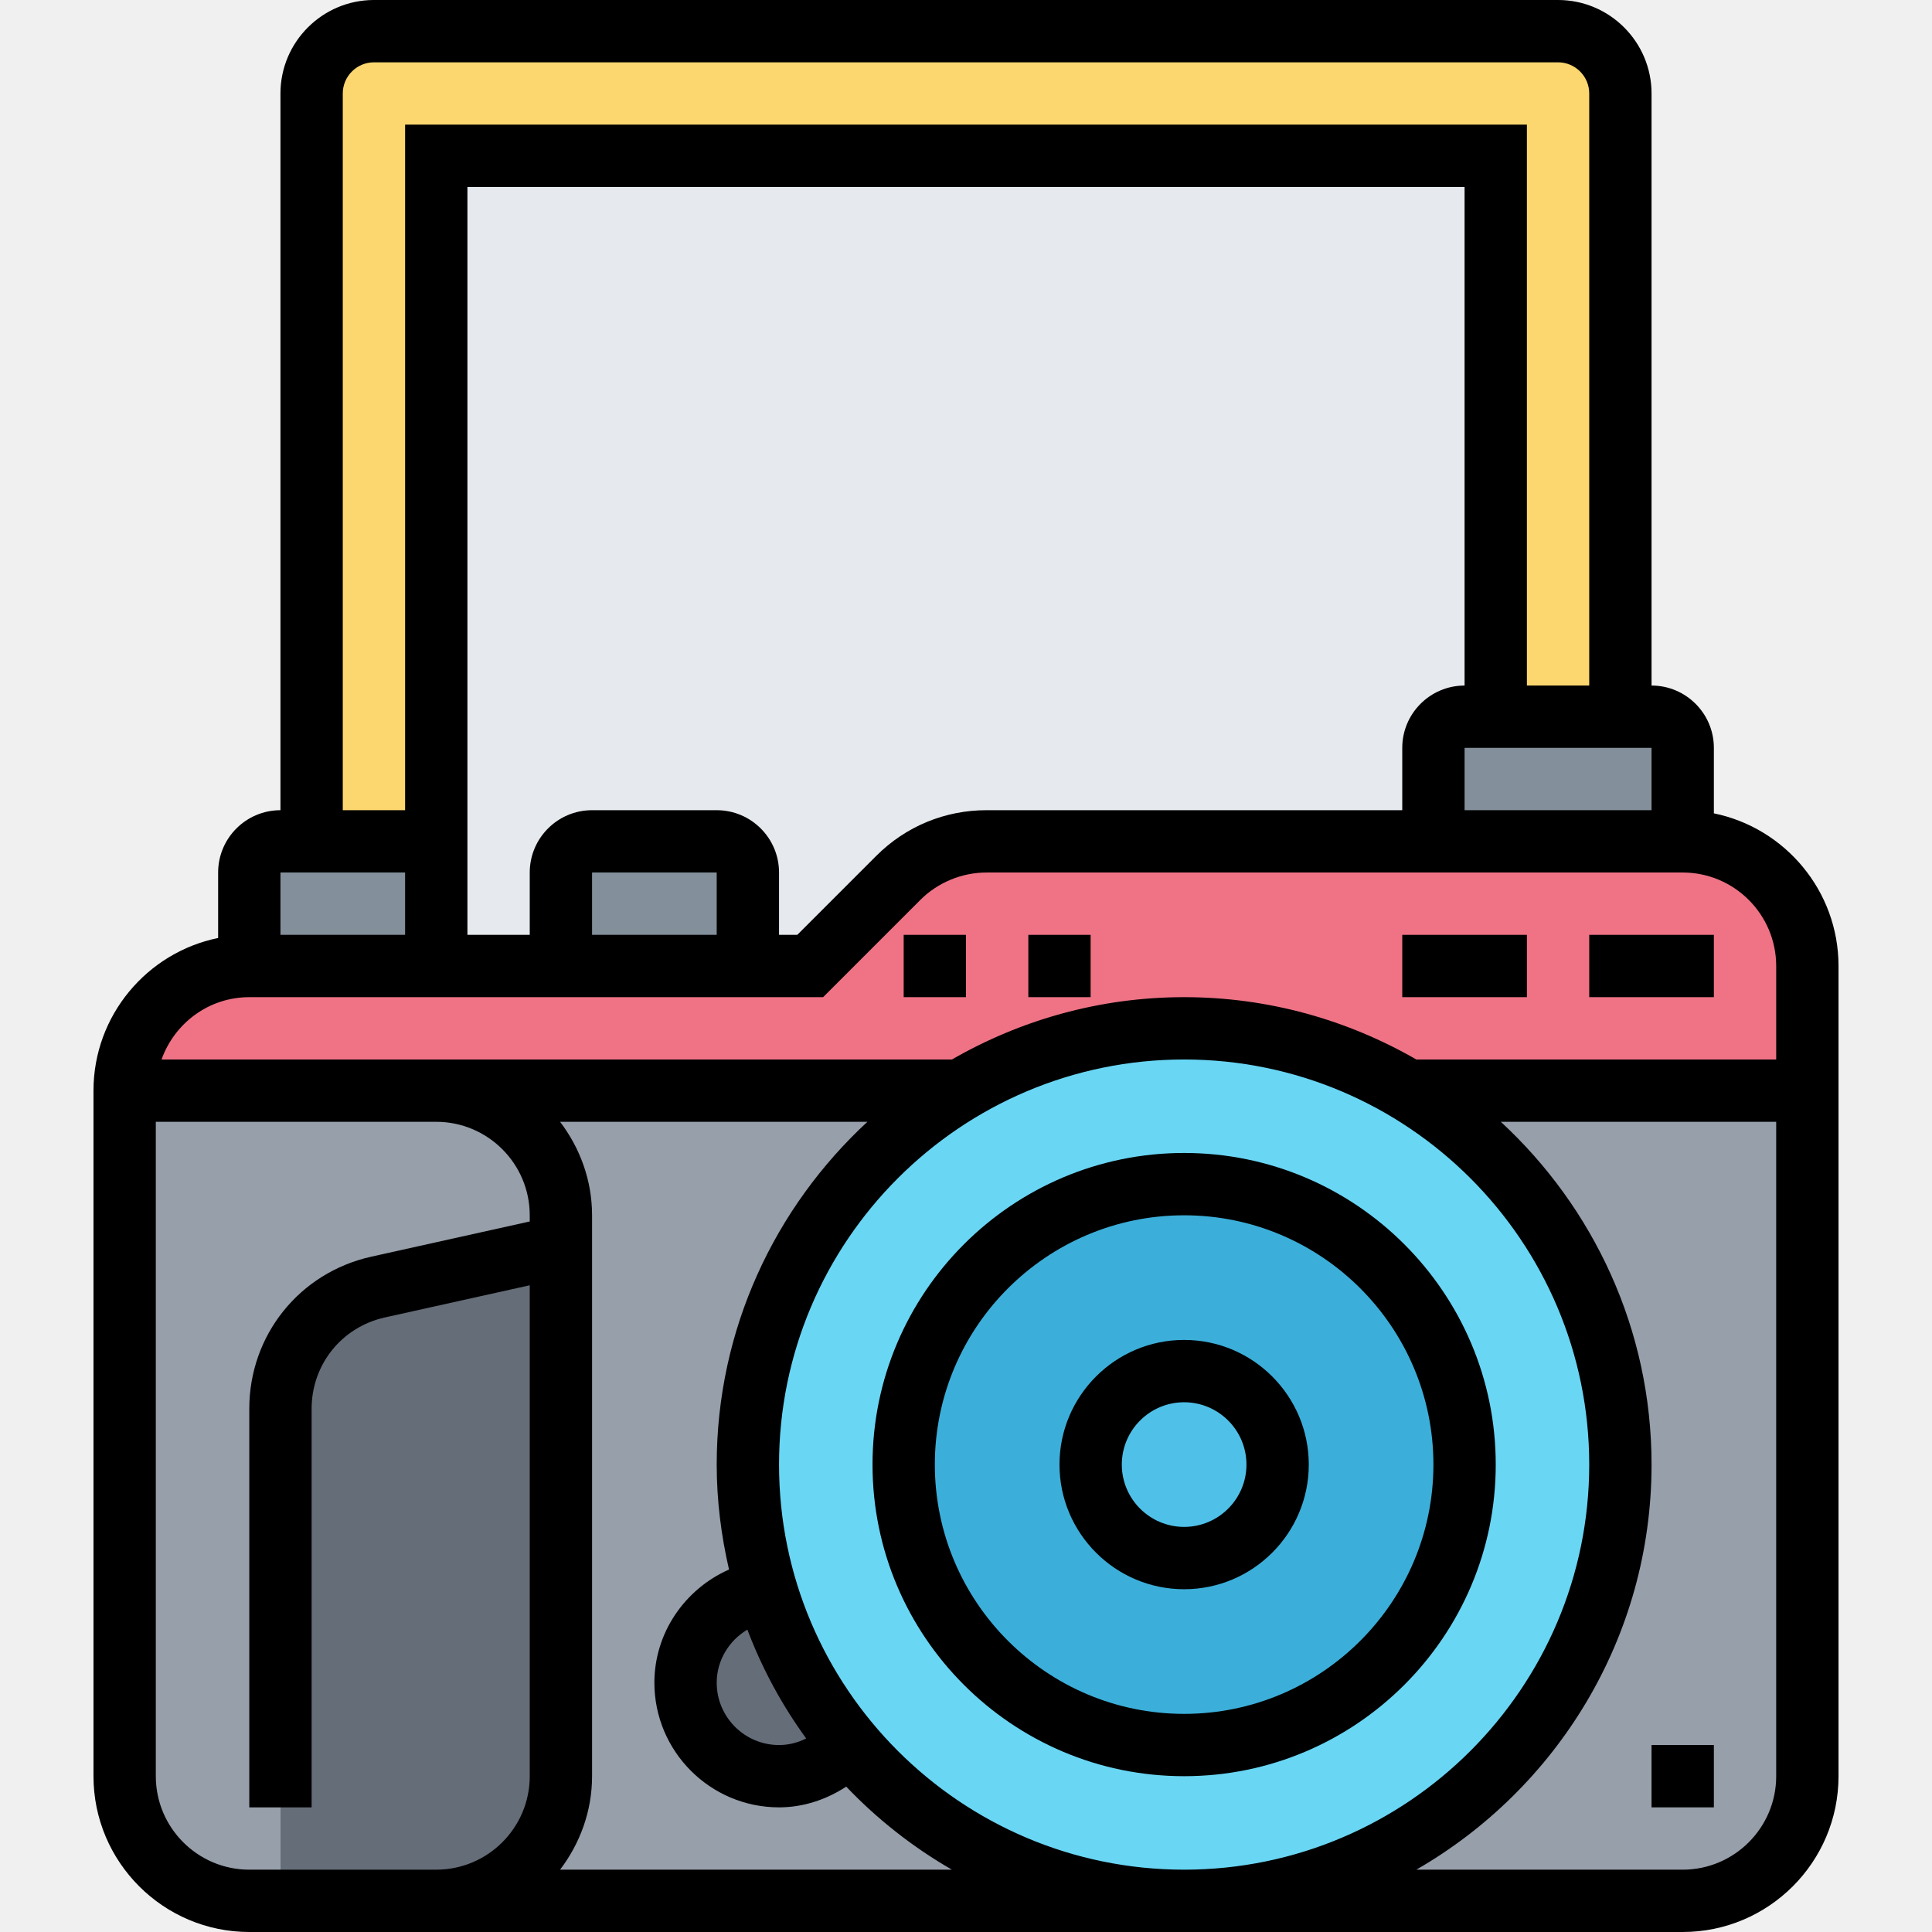
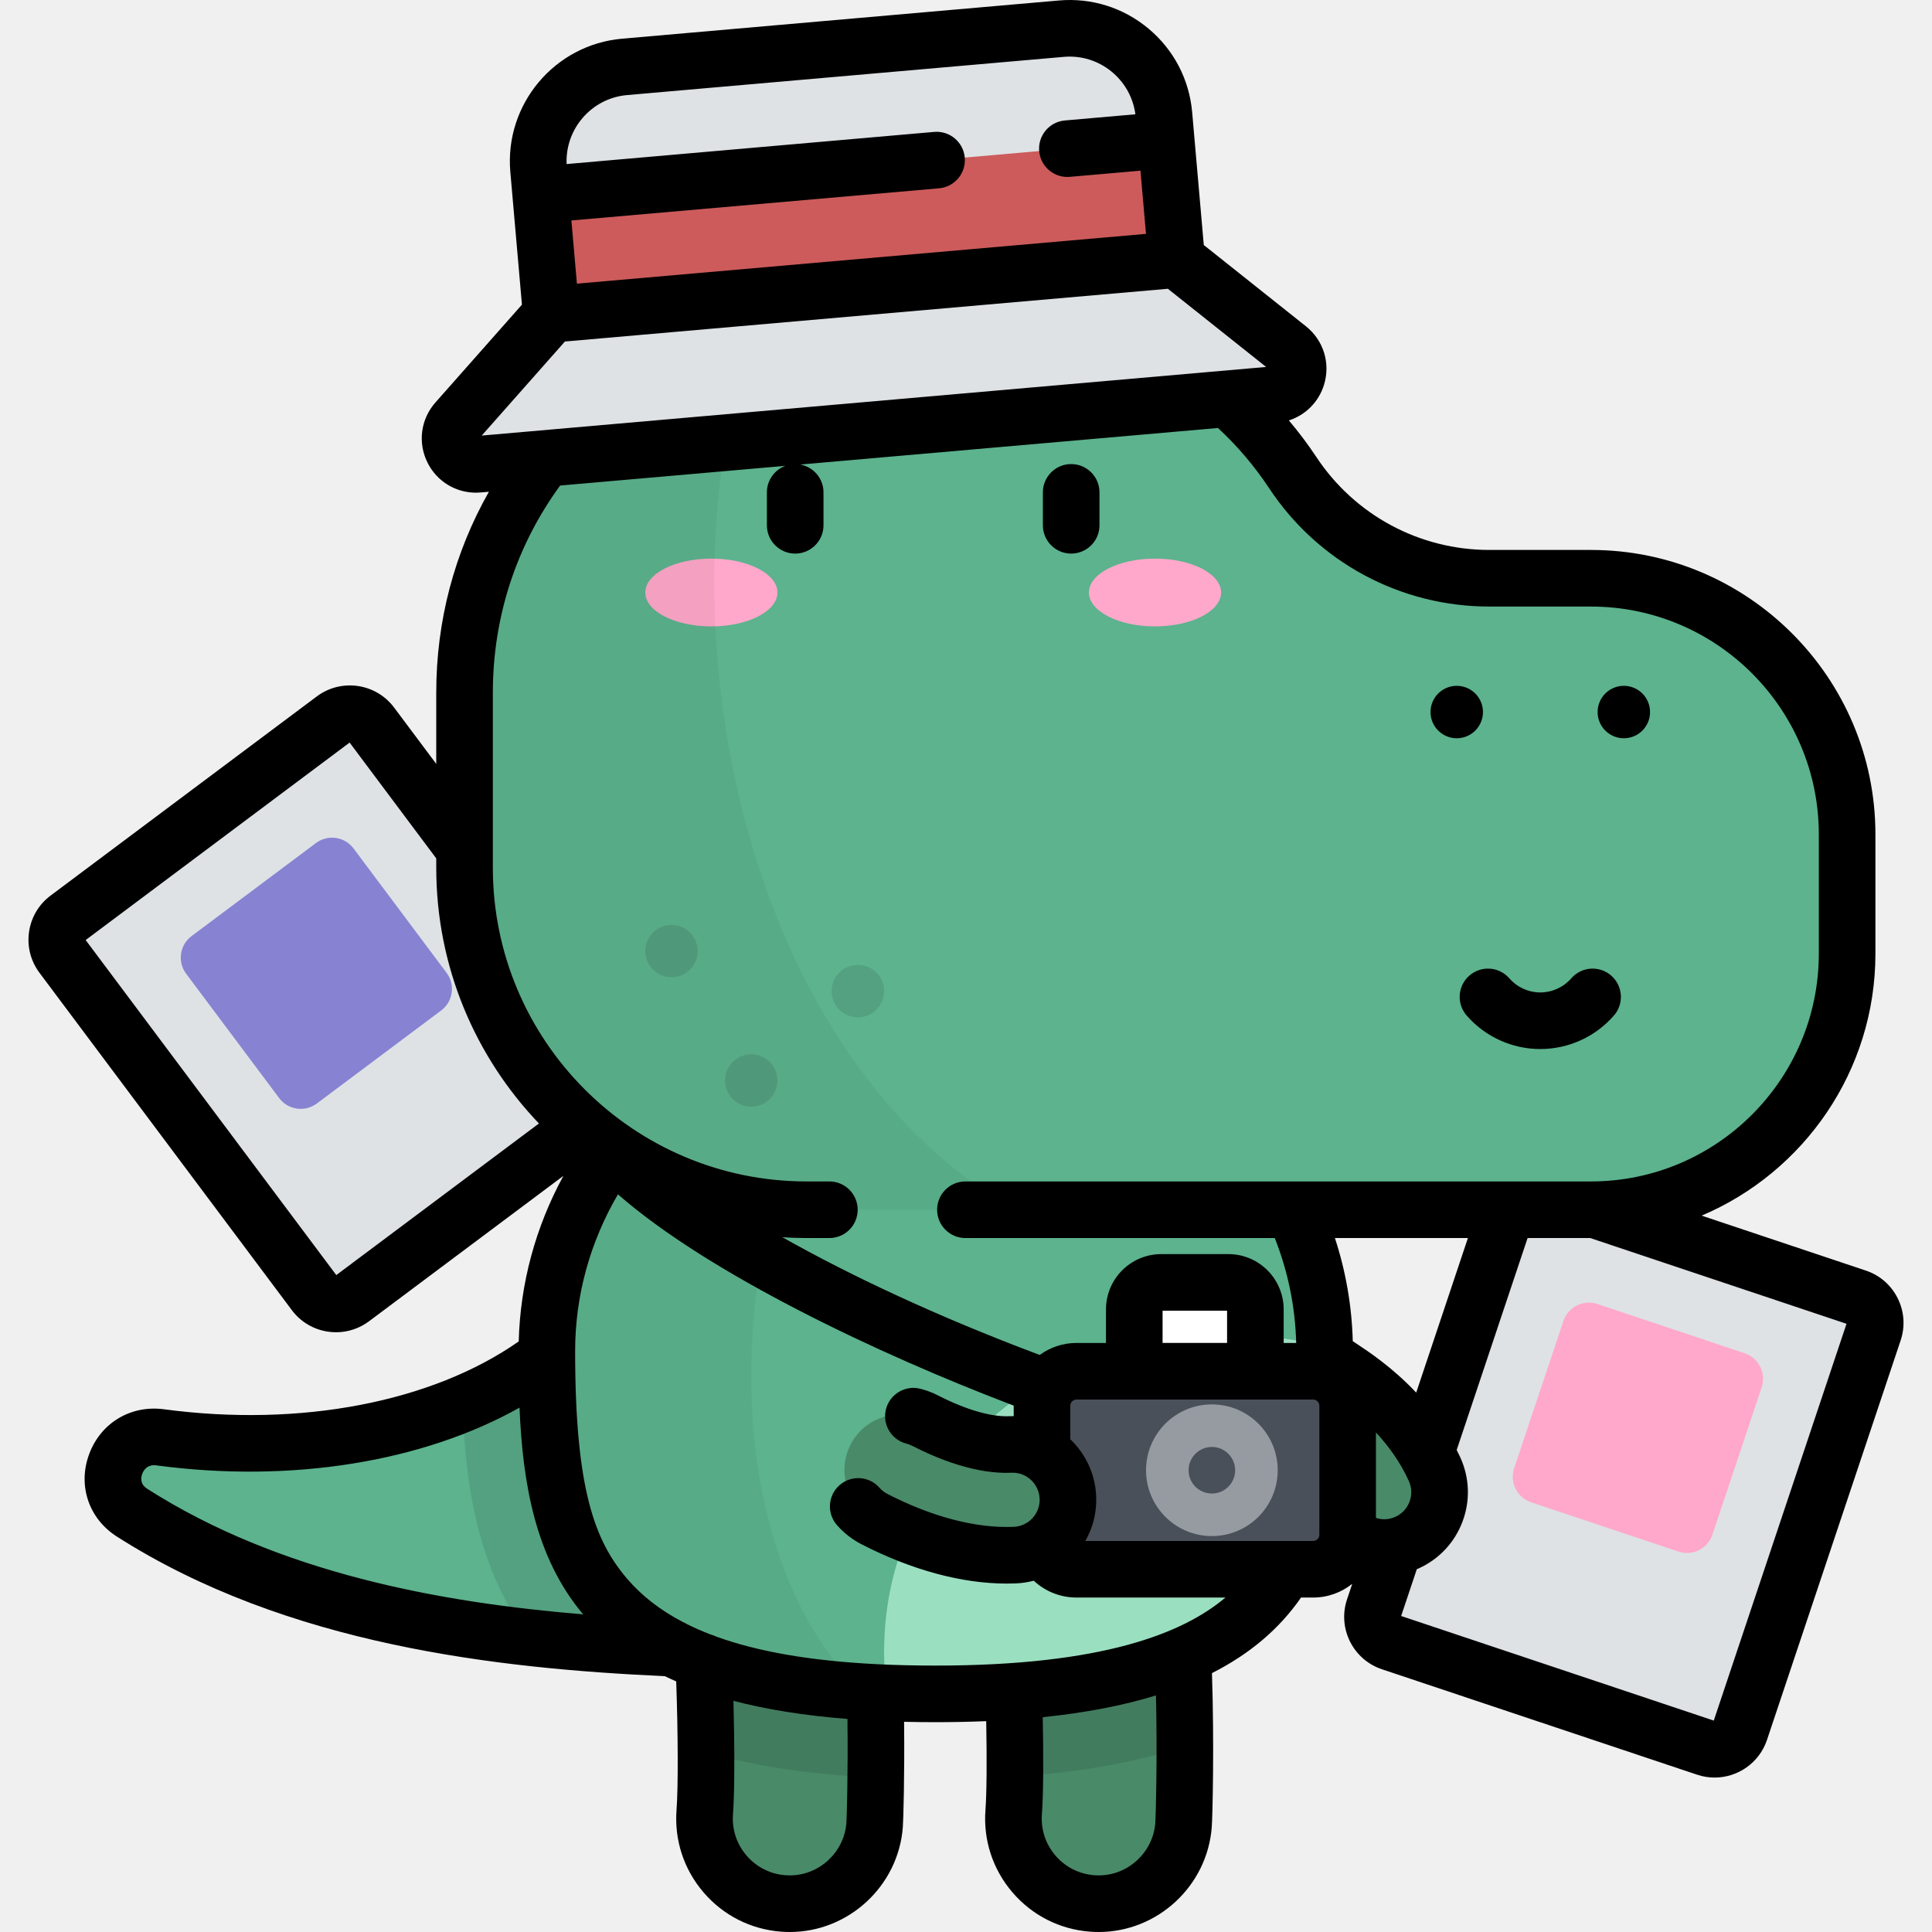
- <svg xmlns="http://www.w3.org/2000/svg" height="496pt" viewBox="-24 0 496 496" width="496pt">
-   <path d="m360 40v144h-8c-4.398 0-8 3.602-8 8v24h-114.719c-8.48 0-16.641 3.359-22.641 9.359l-22.641 22.641h-16v-24c0-4.398-3.602-8-8-8h-32c-4.398 0-8 3.602-8 8v24h-32v-208zm0 0" fill="#e6e9ed" />
-   <path d="m392 24v160h-32v-144h-272v184c0-4.398-3.602-8-8-8h-24v-192c0-8.801 7.199-16 16-16h304c8.801 0 16 7.199 16 16zm0 0" fill="#fcd770" />
-   <g fill="#838f9b">
-     <path d="m360 184h40c4.398 0 8 3.602 8 8v24h-64v-24c0-4.398 3.602-8 8-8zm0 0" />
-     <path d="m168 224v24h-48v-24c0-4.398 3.602-8 8-8h32c4.398 0 8 3.602 8 8zm0 0" />
-     <path d="m88 232v16h-48v-24c0-4.398 3.602-8 8-8h32c4.398 0 8 3.602 8 8zm0 0" />
+ <svg xmlns="http://www.w3.org/2000/svg" version="1.1" id="Capa_1" x="0px" y="0px" viewBox="0 0 512.002 512.002" style="enable-background:new 0 0 512.002 512.002;" xml:space="preserve">
+   <path style="fill:#DEE2E5;" d="M163.866,291.363l-70.552,52.778c-3.151,2.357-7.617,1.714-9.974-1.437l-66.87-89.391  c-2.357-3.151-1.714-7.617,1.438-9.974l70.552-52.778c3.151-2.357,7.617-1.714,9.974,1.438l66.87,89.391  C167.661,284.541,167.018,289.006,163.866,291.363z" />
+   <path style="fill:#8783D2;" d="M116.916,267.789l-32.959,24.655c-3.151,2.357-7.617,1.714-9.974-1.438l-24.655-32.959  c-2.357-3.151-1.714-7.617,1.438-9.974l32.959-24.655c3.151-2.357,7.617-1.714,9.974,1.438l24.655,32.959  C120.711,260.967,120.067,265.432,116.916,267.789z" />
+   <path style="fill:#DEE2E5;" d="M452.144,463.206l-83.557-27.953c-3.732-1.248-5.745-5.286-4.497-9.018l35.417-105.868  c1.249-3.732,5.286-5.745,9.018-4.497l83.557,27.953c3.732,1.249,5.745,5.286,4.497,9.018l-35.417,105.868  C459.914,462.441,455.876,464.454,452.144,463.206z" />
+   <path style="fill:#FFA8CB;" d="M444.794,411.186l-39.034-13.059c-3.732-1.249-5.745-5.286-4.497-9.018l13.059-39.034  c1.249-3.732,5.286-5.745,9.018-4.497l39.034,13.058c3.732,1.249,5.745,5.286,4.497,9.018l-13.058,39.034  C452.563,410.421,448.526,412.435,444.794,411.186z" />
+   <path style="fill:#498A68;" d="M367.861,410.087c-5.956,0.42-11.812-2.847-14.409-8.609c-3.373-7.478-10.776-12.353-14.334-14.696  c-0.532-0.35-0.99-0.654-1.362-0.909c-6.682-4.583-8.385-13.715-3.801-20.399c4.581-6.682,13.714-8.388,20.399-3.801  c0.247,0.169,0.552,0.369,0.905,0.601c4.942,3.255,18.071,11.902,24.944,27.14c3.331,7.387,0.043,16.076-7.344,19.407  C371.232,409.556,369.543,409.969,367.861,410.087z" />
+   <path style="fill:#5CB38E;" d="M239.956,437.711c-68.471,0-147.269,0-204.956-36.829c-9.871-6.302-4.162-21.523,7.446-19.974  c45.682,6.099,84.054-5.53,105.935-24.366L239.956,437.711z" />
+   <path style="opacity:0.1;enable-background:new    ;" d="M122.553,372.081c0.763,21.867,4.12,43.694,17.599,61.843  c33.379,3.787,67.725,3.788,99.804,3.788l-91.574-81.169C141.368,362.579,132.653,367.87,122.553,372.081z" />
+   <g>
+     <path style="fill:#498A68;" d="M209.302,504.502c-0.581,0-1.166-0.022-1.755-0.067c-12.43-0.957-21.732-11.808-20.775-24.239   c0.867-11.28-0.062-48.904-1.681-57.234c-3.715-11.184,1.84-23.487,12.912-27.998c11.548-4.705,24.719,0.842,29.422,12.387   c6.086,14.938,4.637,72.695,4.359,76.309C230.874,495.499,220.982,504.501,209.302,504.502z M185.606,424.359   c0.003,0.009,0.007,0.018,0.01,0.026C185.613,424.377,185.609,424.368,185.606,424.359z" />
+     <path style="fill:#498A68;" d="M291.168,504.502c-0.582,0-1.167-0.022-1.756-0.067c-12.431-0.957-21.731-11.809-20.776-24.239   c0.869-11.279-0.062-48.897-1.681-57.233c-3.716-11.184,1.839-23.486,12.911-28c11.541-4.704,24.717,0.84,29.424,12.386   c6.089,14.94,4.638,72.697,4.36,76.31C312.739,495.5,302.848,504.502,291.168,504.502z M267.472,424.361   c0.003,0.009,0.007,0.016,0.01,0.025C267.478,424.378,267.475,424.37,267.472,424.361z" />
  </g>
-   <path d="m440 248v32h-102.32c-16.879-10.16-36.641-16-57.68-16s-40.801 5.84-57.68 16h-214.32c0-17.68 14.32-32 32-32h144l22.641-22.641c6-6 14.16-9.359 22.641-9.359h178.719c17.68 0 32 14.32 32 32zm0 0" fill="#ef7385" />
-   <path d="m120 312v8l-46.961 10.398c-14.641 3.281-25.039 16.242-25.039 31.281v126.32h-8c-17.68 0-32-14.32-32-32v-176h80c17.68 0 32 14.32 32 32zm0 0" fill="#969faa" />
-   <path d="m440 280v176c0 17.68-14.32 32-32 32h-128c61.84 0 112-50.16 112-112 0-40.719-21.762-76.398-54.32-96zm0 0" fill="#969faa" />
-   <path d="m222.32 280c16.879-10.16 36.641-16 57.68-16s40.801 5.84 57.68 16c32.559 19.602 54.32 55.281 54.32 96 0 61.84-50.16 112-112 112-34.559 0-65.441-15.68-86-40.32-9.52-11.441-16.879-24.719-21.199-39.359-3.121-10.242-4.801-21.121-4.801-32.32 0-40.719 21.762-76.398 54.32-96zm0 0" fill="#69d6f4" />
-   <path d="m280 304c39.762 0 72 32.238 72 72s-32.238 72-72 72-72-32.238-72-72 32.238-72 72-72zm0 0" fill="#3bafda" />
-   <path d="m304 376c0 13.254-10.746 24-24 24s-24-10.746-24-24 10.746-24 24-24 24 10.746 24 24zm0 0" fill="#4fc1e9" />
-   <path d="m280 488h-192c17.68 0 32-14.32 32-32v-144c0-17.68-14.32-32-32-32h134.32c-32.559 19.602-54.32 55.281-54.32 96 0 11.199 1.68 22.078 4.801 32.32-11.762 1.602-20.801 11.52-20.801 23.68 0 13.281 10.719 24 24 24 7.199 0 13.602-3.281 18-8.32 20.559 24.641 51.441 40.32 86 40.32zm0 0" fill="#969faa" />
-   <path d="m194 447.68c-4.398 5.039-10.801 8.32-18 8.32-13.281 0-24-10.719-24-24 0-12.16 9.039-22.078 20.801-23.68 4.32 14.641 11.68 27.918 21.199 39.359zm0 0" fill="#656d78" />
-   <path d="m120 320v136c0 17.68-14.32 32-32 32h-40v-126.32c0-15.039 10.398-28 25.039-31.281zm0 0" fill="#656d78" />
-   <path d="m416 208.809v-16.809c0-8.824-7.176-16-16-16v-152c0-13.23-10.77-24-24-24h-304c-13.23 0-24 10.77-24 24v184c-8.824 0-16 7.176-16 16v16.809c-18.23 3.719-32 19.879-32 39.191v176c0 22.055 17.945 40 40 40h368c22.055 0 40-17.945 40-40v-208c0-19.312-13.77-35.473-32-39.191zm-256 31.191h-32v-16h32zm0-32h-32c-8.824 0-16 7.176-16 16v16h-16v-192h256v128c-8.824 0-16 7.176-16 16v16h-106.742c-10.684 0-20.73 4.16-28.281 11.711l-20.289 20.289h-4.688v-16c0-8.824-7.176-16-16-16zm192-16h48v16h-48zm-288-168c0-4.406 3.594-8 8-8h304c4.406 0 8 3.594 8 8v152h-16v-144h-288v176h-16zm16 200v16h-32v-16zm-40 32h147.312l24.977-24.977c4.465-4.465 10.648-7.023 16.969-7.023h178.742c13.23 0 24 10.77 24 24v24h-92.391c-17.586-10.121-37.906-16-59.609-16s-42.023 5.879-59.609 16h-202.918c3.312-9.289 12.113-16 22.527-16zm127.871 162.375c3.801 10.023 8.891 19.402 15.098 27.938-2.152 1.078-4.496 1.688-6.969 1.688-8.824 0-16-7.176-16-16 0-5.727 3.152-10.824 7.871-13.625zm8.129-42.375c0-57.344 46.656-104 104-104s104 46.656 104 104-46.656 104-104 104-104-46.656-104-104zm-120 104h-16c-13.23 0-24-10.77-24-24v-168h72c13.23 0 24 10.77 24 24v1.586l-40.672 9.039c-18.449 4.094-31.328 20.152-31.328 39.039v102.336h16v-102.336c0-11.336 7.727-20.969 18.793-23.434l37.207-8.262v126.031c0 13.23-10.77 24-24 24zm63.793 0c5.078-6.703 8.207-14.961 8.207-24v-144c0-9.039-3.129-17.297-8.207-24h78.895c-23.719 21.938-38.688 53.215-38.688 88 0 9.273 1.16 18.266 3.16 26.945-11.32 5-19.16 16.223-19.16 29.055 0 17.648 14.352 32 32 32 6.184 0 12.121-1.969 17.246-5.32 7.961 8.344 17.082 15.527 27.137 21.32zm288.207 0h-68.391c36.023-20.727 60.391-59.535 60.391-104 0-34.785-14.969-66.062-38.695-88h70.695v168c0 13.23-10.77 24-24 24zm0 0" />
-   <path d="m280 408c17.648 0 32-14.352 32-32s-14.352-32-32-32-32 14.352-32 32 14.352 32 32 32zm0-48c8.824 0 16 7.176 16 16s-7.176 16-16 16-16-7.176-16-16 7.176-16 16-16zm0 0" />
-   <path d="m280 456c44.113 0 80-35.887 80-80s-35.887-80-80-80-80 35.887-80 80 35.887 80 80 80zm0-144c35.289 0 64 28.711 64 64s-28.711 64-64 64-64-28.711-64-64 28.711-64 64-64zm0 0" />
-   <path d="m400 448h16v16h-16zm0 0" />
-   <path d="m208 240h16v16h-16zm0 0" />
-   <path d="m384 240h32v16h-32zm0 0" />
-   <path d="m336 240h32v16h-32zm0 0" />
-   <path d="m240 240h16v16h-16zm0 0" />
+   <path style="opacity:0.1;enable-background:new    ;" d="M314,462.74c-0.018-19.188-0.845-45.909-4.709-55.391  c-4.706-11.546-17.882-17.09-29.424-12.386c-11.073,4.514-16.627,16.815-12.911,28c1.298,6.684,2.153,32.187,1.993,47.85  C286.376,469.668,301.309,467.004,314,462.74z" />
+   <path style="opacity:0.1;enable-background:new    ;" d="M198.003,394.963c-11.073,4.511-16.627,16.814-12.912,27.998  c1.131,5.822,1.925,25.946,2.005,41.392c12.807,3.704,27.735,5.925,44.996,6.747c0.209-18.76-0.199-52.787-4.666-63.75  C222.721,395.805,209.551,390.258,198.003,394.963z" />
+   <path style="fill:#5CB38E;" d="M351.036,358.067c0,52.699-7.158,90.831-103.06,90.831s-103.06-38.132-103.06-90.831  s46.141-95.42,103.06-95.42C304.894,262.647,351.036,305.368,351.036,358.067z" />
+   <path style="fill:#9BDFC1;" d="M351.036,358.067c0-0.42-0.011-0.837-0.017-1.256c-21.466-5.509-64.044-7.111-93.673,24.377  c-21.591,22.946-24.716,47.707-22.4,67.455c4.151,0.169,8.49,0.255,13.03,0.255C343.877,448.897,351.036,410.765,351.036,358.067z" />
+   <path style="opacity:0.05;enable-background:new    ;" d="M228.41,264.371c-47.561,8.464-83.495,47.191-83.495,93.695  c0,48.797,6.149,85.099,83.194,90.208C185.332,404.856,193.606,315.206,228.41,264.371z" />
+   <path style="fill:#5CB38E;" d="M342.574,125.224L342.574,125.224c-17.599-26.613-47.376-42.621-79.282-42.621h-39.22  c-55.76,0-100.962,45.202-100.962,100.962v46.419c0,50.044,40.568,90.612,90.612,90.612h207.905c37.489,0,67.88-30.391,67.88-67.88  v-31.592c0-37.489-30.391-67.88-67.88-67.88h-26.933C373.72,153.244,354.144,142.72,342.574,125.224z" />
+   <g style="opacity:0.1;">
+     <circle cx="177.95" cy="252.05" r="6.948" />
+     <circle cx="227.35" cy="262.65" r="6.948" />
+     <circle cx="199.08" cy="286.35" r="6.948" />
+   </g>
+   <g>
+     <ellipse style="fill:#FFA8CB;" cx="188.52" cy="157.02" rx="17.513" ry="8.984" />
+     <ellipse style="fill:#FFA8CB;" cx="306.09" cy="157.02" rx="17.513" ry="8.984" />
+   </g>
+   <path style="opacity:0.05;enable-background:new    ;" d="M201.643,85.107c-44.964,10.2-78.532,50.407-78.532,98.457v46.419  c0,50.044,40.568,90.612,90.612,90.612h54.984C188.631,274.004,175.058,145.932,201.643,85.107z" />
+   <path style="fill:#495059;" d="M348.007,415.868h-62.726c-5.046,0-9.136-4.09-9.136-9.136v-34.201c0-5.046,4.09-9.136,9.136-9.136  h62.726c5.046,0,9.136,4.09,9.136,9.136v34.201C357.143,411.777,353.052,415.868,348.007,415.868z" />
+   <path style="fill:#498A68;" d="M266.781,412.167c-10.72,0-22.77-3.288-35.015-9.576c-7.209-3.701-10.053-12.545-6.352-19.754  c3.702-7.207,12.545-10.055,19.754-6.351c8.448,4.336,16.472,6.592,22.545,6.316c8.122-0.346,14.944,5.93,15.294,14.025  c0.351,8.096-5.929,14.944-14.024,15.294C268.255,412.151,267.52,412.167,266.781,412.167z" />
+   <path style="fill:#FFFFFF;" d="M325.541,339.852h-17.795c-3.947,0-7.147,3.2-7.147,7.147v16.396h32.089v-16.396  C332.688,343.052,329.488,339.852,325.541,339.852z" />
+   <circle style="fill:#959BA0;" cx="321.16" cy="389.63" r="17.448" />
+   <circle style="fill:#495059;" cx="321.16" cy="389.63" r="6.17" />
+   <g>
+     <path style="fill:#DEE2E5;" d="M337.742,104.582L126.765,123.04c-6.192,0.542-9.871-6.756-5.753-11.411l25.061-28.332   l165.753-14.502l29.6,23.55C346.29,96.215,343.935,104.04,337.742,104.582z" />
+     <path style="fill:#DEE2E5;" d="M281.28,7.599L165.528,17.726c-13.808,1.208-24.021,13.38-22.813,27.188l3.358,38.383   l165.753-14.502l-3.358-38.383C307.26,16.605,295.087,6.391,281.28,7.599z" />
+   </g>
+   <rect x="144.373" y="44.278" transform="matrix(-0.9962 0.0872 -0.0872 -0.9962 459.5186 100.2953)" style="fill:#CD5B5B;" width="166.392" height="31.813" />
+   <path d="M502.91,344.054c-1.743-3.496-4.743-6.104-8.447-7.343l-43.508-14.555c27.038-11.462,46.053-38.273,46.053-69.441v-31.592  c0-41.564-33.815-75.38-75.38-75.38h-26.933c-18.51,0-35.656-9.218-45.865-24.656c-2.229-3.37-4.664-6.592-7.269-9.669  c4.444-1.421,7.961-4.928,9.351-9.545c1.706-5.668-0.185-11.712-4.817-15.397l-27.079-21.543l-2.491-28.473c0-0.003,0-0.006,0-0.009  s-0.001-0.006-0.001-0.009l-0.585-6.683c-0.759-8.674-4.85-16.533-11.52-22.13c-6.67-5.596-15.117-8.262-23.793-7.502  L164.874,10.254c-17.905,1.566-31.197,17.408-29.631,35.313l3.077,35.173l-22.926,25.919c-3.922,4.434-4.735,10.714-2.071,16  c2.471,4.902,7.407,7.909,12.814,7.908c0.424,0,0.851-0.019,1.28-0.056l2.145-0.188c-9.154,16.154-13.952,34.283-13.952,53.24  v18.875l-11.172-14.935c-4.829-6.455-14.013-7.779-20.472-2.95l-70.552,52.778c-3.128,2.341-5.158,5.759-5.715,9.625  s0.425,7.719,2.765,10.847l66.87,89.391c2.34,3.128,5.758,5.158,9.625,5.716c0.708,0.102,1.414,0.152,2.117,0.152  c3.135,0,6.175-1.006,8.73-2.917l51.492-38.519c-7.384,13.567-11.426,28.484-11.832,43.868  c-23.01,16.097-57.811,22.808-94.028,17.979c-8.823-1.178-16.793,3.637-19.844,11.979c-3.021,8.266-0.061,17.007,7.369,21.75  c45.15,28.825,101.113,34.989,145.231,37.003c0.983,0.474,1.983,0.937,3.009,1.383c0.489,13.6,0.542,28.138,0.089,34.033  c-0.616,8.009,1.923,15.779,7.151,21.878c5.228,6.1,12.518,9.798,20.52,10.413c0.768,0.06,1.554,0.09,2.338,0.09  c15.603-0.001,28.763-12.198,29.959-27.765c0.14-1.817,0.487-13.699,0.335-27.941c2.73,0.066,5.521,0.101,8.379,0.101  c4.627,0,9.081-0.095,13.384-0.274c0.195,10.153,0.129,19.238-0.199,23.498c-0.616,8.009,1.923,15.778,7.15,21.878  c5.228,6.1,12.518,9.798,20.52,10.413c0.767,0.06,1.554,0.09,2.339,0.09c15.603,0,28.762-12.197,29.96-27.768  c0.214-2.771,0.68-22.21,0.056-40.837c10.077-5.105,17.878-11.76,23.606-20.03h3.216c3.912,0,7.507-1.366,10.35-3.634l-1.38,4.124  c-2.557,7.647,1.584,15.95,9.232,18.509l83.556,27.952c1.534,0.514,3.094,0.757,4.629,0.757c6.118,0,11.836-3.872,13.882-9.985  l35.417-105.869C504.931,351.516,504.654,347.55,502.91,344.054z M166.182,25.197L281.933,15.07  c9.412-0.825,17.73,5.953,18.955,15.219l-18.677,1.634c-4.127,0.361-7.179,3.999-6.818,8.125c0.342,3.904,3.616,6.847,7.463,6.847  c0.219,0,0.441-0.009,0.662-0.028l18.717-1.637l1.466,16.749l-150.81,13.193l-1.465-16.748L248.86,49.9  c4.126-0.361,7.179-3.999,6.818-8.125c-0.361-4.126-3.998-7.182-8.126-6.818l-97.395,8.521  C149.757,34.138,156.78,26.02,166.182,25.197z M127.66,115.433l22.048-24.926l159.791-13.979l26.042,20.719L127.66,115.433z   M89.122,337.91L22.7,249.12l69.953-52.33l22.958,30.691v2.501c0,26.252,10.365,50.128,27.216,67.753L89.122,337.91z   M130.611,229.983v-46.418c0-19.966,6.159-38.872,17.826-54.892l59.716-5.224c-2.868,1.053-4.918,3.8-4.918,7.034v8.726  c0,4.143,3.358,7.5,7.5,7.5s7.5-3.357,7.5-7.5v-8.726c0-3.689-2.665-6.749-6.174-7.376l110.715-9.686  c5.136,4.755,9.684,10.105,13.543,15.94c12.994,19.651,34.817,31.383,58.377,31.383h26.933c33.294,0,60.38,27.086,60.38,60.38  v31.592c0,33.294-27.086,60.38-60.38,60.38h-22.027c-0.015,0-0.03,0-0.046,0H255.847c-4.142,0-7.5,3.357-7.5,7.5s3.358,7.5,7.5,7.5  h81.985c3.519,8.909,5.424,18.232,5.674,27.801h-3.319v-8.896c0-8.076-6.57-14.648-14.646-14.648h-17.795  c-8.076,0-14.648,6.571-14.648,14.648v8.896h-7.818c-3.641,0-7.003,1.19-9.745,3.182c-27.171-10.188-50.174-21.042-68.191-31.196  c2.11,0.136,4.235,0.213,6.379,0.213h6.073c4.142,0,7.5-3.357,7.5-7.5s-3.358-7.5-7.5-7.5h-6.073  C167.895,313.095,130.611,275.811,130.611,229.983z M325.188,347.352v8.544h-17.089v-8.544H325.188z M39.037,394.561  c-1.875-1.197-1.771-2.813-1.353-3.957c0.29-0.792,1.232-2.602,3.771-2.262c35.769,4.778,70.616-0.924,96.224-15.304  c0.838,20.105,4.207,39.776,16.859,54.783C116.838,424.714,74.051,416.915,39.037,394.561z M224.306,483.084  c-0.6,7.804-7.19,13.917-15.004,13.918c-0.397,0-0.792-0.015-1.18-0.045c-4.015-0.31-7.669-2.163-10.289-5.22  s-3.893-6.951-3.584-10.966c0.469-6.106,0.433-18.46,0.122-30.029c8.864,2.317,18.905,3.908,30.215,4.796  C224.763,469.993,224.398,481.853,224.306,483.084z M306.173,483.084c-0.601,7.805-7.191,13.918-15.005,13.918  c-0.397,0-0.792-0.015-1.181-0.045c-4.015-0.31-7.668-2.163-10.288-5.22s-3.894-6.951-3.585-10.965  c0.42-5.445,0.423-15.888,0.225-25.704c11.278-1.152,21.255-3.065,30.007-5.763C306.729,465.997,306.302,481.354,306.173,483.084z   M247.976,441.398c-5.367,0-10.469-0.118-15.318-0.355c-0.161-0.016-0.323-0.021-0.486-0.027  c-17.242-0.874-31.236-3.274-42.342-7.294c-0.465-0.232-0.957-0.416-1.469-0.547c-2.217-0.851-4.314-1.77-6.293-2.757  c-0.343-0.214-0.706-0.396-1.084-0.553c-6.031-3.155-10.938-6.975-14.799-11.494c-8.5-9.945-13.768-23.503-13.768-60.305  c0-14.628,3.909-28.832,11.347-41.556c23.96,20.989,68.897,42.321,104.883,55.995c0,0.009-0.001,0.017-0.001,0.026v2.763  c-0.422-0.006-0.846-0.003-1.272,0.015c-4.731,0.225-11.559-1.789-18.777-5.495c-1.497-0.77-3.077-1.367-4.697-1.777  c-4.018-1.016-8.095,1.414-9.112,5.43c-1.017,4.015,1.414,8.095,5.429,9.111c0.523,0.133,1.036,0.327,1.527,0.579  c6.803,3.493,16.894,7.558,26.291,7.138c1.469-0.072,2.853,0.31,4.022,1.019c0.024,0.016,0.05,0.03,0.074,0.045  c1.945,1.212,3.279,3.338,3.384,5.792c0.083,1.914-0.584,3.746-1.88,5.158c-0.321,0.35-0.671,0.663-1.044,0.938  c-0.139,0.088-0.277,0.176-0.409,0.272c-1.047,0.665-2.25,1.054-3.521,1.109c-9.996,0.42-21.587-2.606-33.467-8.707  c-0.815-0.419-1.527-0.973-2.117-1.646c-2.729-3.114-7.468-3.427-10.583-0.695c-3.115,2.73-3.426,7.469-0.696,10.584  c1.839,2.098,4.04,3.813,6.543,5.1c13.254,6.806,26.547,10.403,38.441,10.403c0.848,0,1.69-0.017,2.526-0.053  c1.59-0.069,3.142-0.316,4.647-0.706c3.005,2.799,7.008,4.46,11.327,4.46h39.476C313.515,432.844,292.226,441.398,247.976,441.398z   M349.643,406.732c0,0.902-0.734,1.636-1.637,1.636h-60.37c2.032-3.578,3.046-7.652,2.864-11.865  c-0.258-5.948-2.851-11.251-6.855-15.068v-8.902c0-0.902,0.733-1.636,1.636-1.636h62.726c0.146,0,0.285,0.025,0.419,0.061  c0.096,0.035,0.19,0.075,0.288,0.106c0.548,0.265,0.93,0.821,0.93,1.469v34.199H349.643z M359.386,356.013l-0.184-0.121  c-0.233-0.153-0.439-0.288-0.607-0.404c-0.031-0.021-0.064-0.04-0.095-0.061c-0.251-9.35-1.841-18.496-4.732-27.332h35.246  l-13.702,40.96C369.016,362.375,362.613,358.138,359.386,356.013z M367.333,402.606c-0.911,0.064-1.826-0.058-2.69-0.337v-22.647  c3.269,3.51,6.426,7.786,8.723,12.877c0.787,1.746,0.848,3.695,0.17,5.487c-0.679,1.792-2.014,3.213-3.761,4  C368.994,402.338,368.173,402.547,367.333,402.606z M454.169,455.974l-82.848-27.715l4.153-12.413  c0.155-0.066,0.314-0.117,0.467-0.187c5.398-2.435,9.526-6.826,11.623-12.365c2.096-5.539,1.909-11.564-0.525-16.963  c-0.318-0.705-0.664-1.377-1.003-2.057l18.794-56.179h16.598l67.92,22.723L454.169,455.974z M386.053,195.648  c3.837,0,6.948-3.111,6.948-6.948s-3.111-6.948-6.948-6.948s-6.948,3.111-6.948,6.948S382.216,195.648,386.053,195.648z   M430.335,195.648c3.837,0,6.948-3.111,6.948-6.948s-3.111-6.948-6.948-6.948s-6.948,3.111-6.948,6.948  S426.497,195.648,430.335,195.648z M283.875,146.709c4.143,0,7.5-3.357,7.5-7.5v-8.726c0-4.143-3.357-7.5-7.5-7.5  s-7.5,3.357-7.5,7.5v8.726C276.375,143.352,279.733,146.709,283.875,146.709z M388.679,269.121  c4.922,5.648,12.035,8.887,19.515,8.887c7.48,0,14.592-3.239,19.515-8.886c2.722-3.123,2.397-7.86-0.725-10.582  c-3.124-2.723-7.861-2.397-10.582,0.725c-2.073,2.379-5.065,3.743-8.208,3.743c-3.142,0-6.134-1.364-8.206-3.742  c-2.723-3.122-7.46-3.447-10.582-0.727C386.284,261.261,385.957,265.998,388.679,269.121z" />
+   <g>
+ </g>
+   <g>
+ </g>
+   <g>
+ </g>
+   <g>
+ </g>
+   <g>
+ </g>
+   <g>
+ </g>
+   <g>
+ </g>
+   <g>
+ </g>
+   <g>
+ </g>
+   <g>
+ </g>
+   <g>
+ </g>
+   <g>
+ </g>
+   <g>
+ </g>
+   <g>
+ </g>
+   <g>
+ </g>
</svg>
